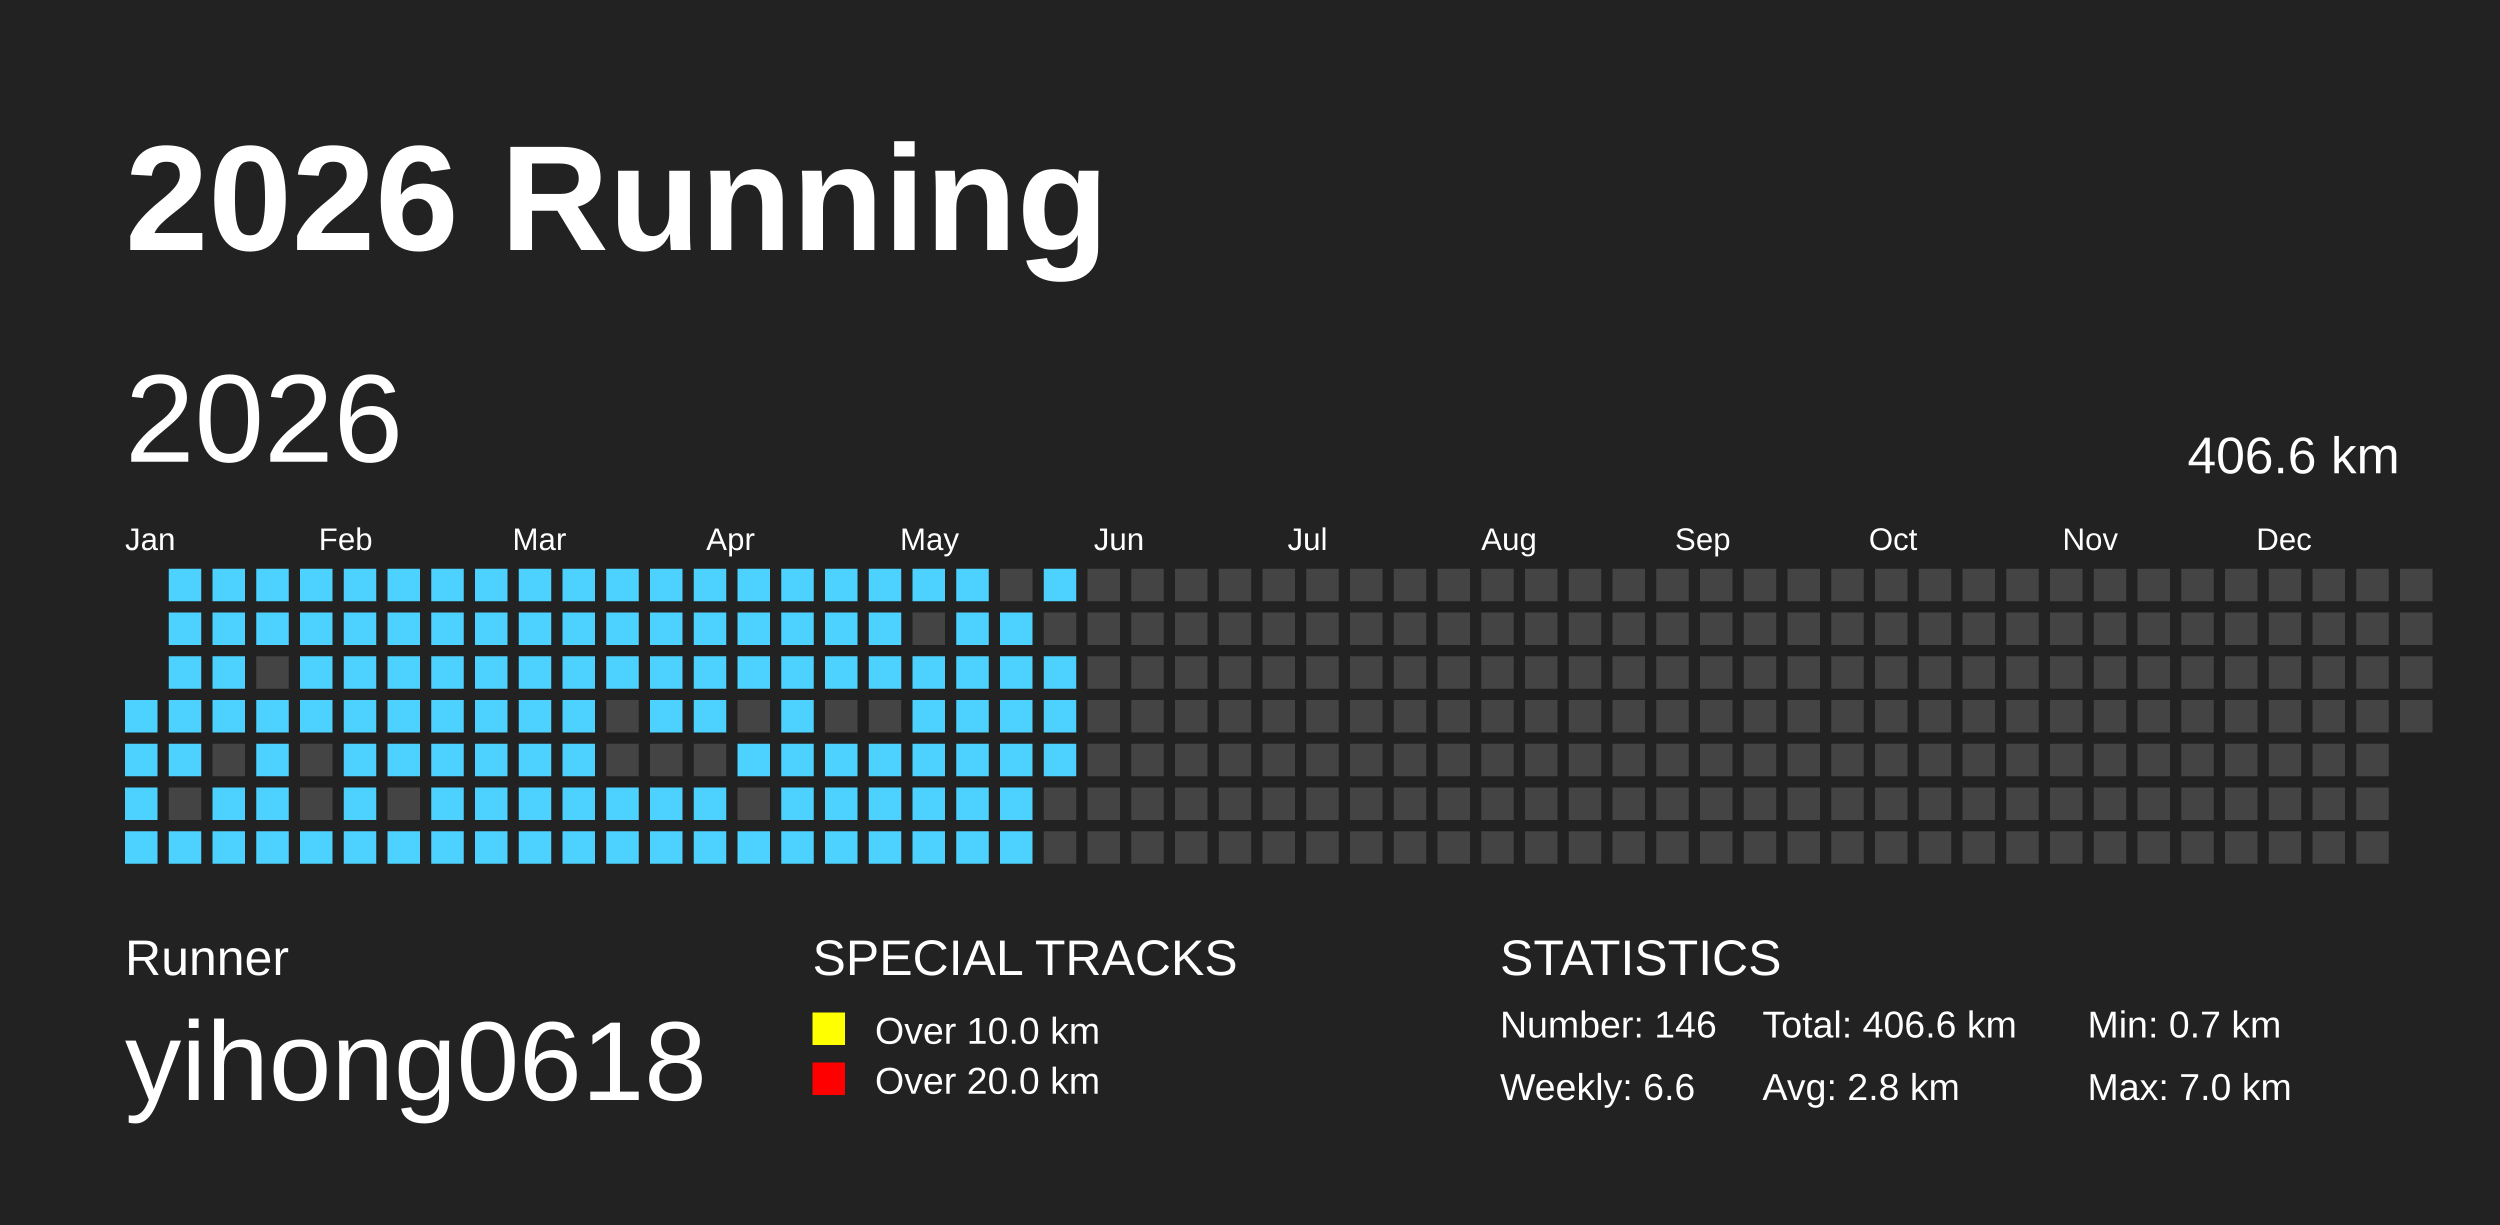
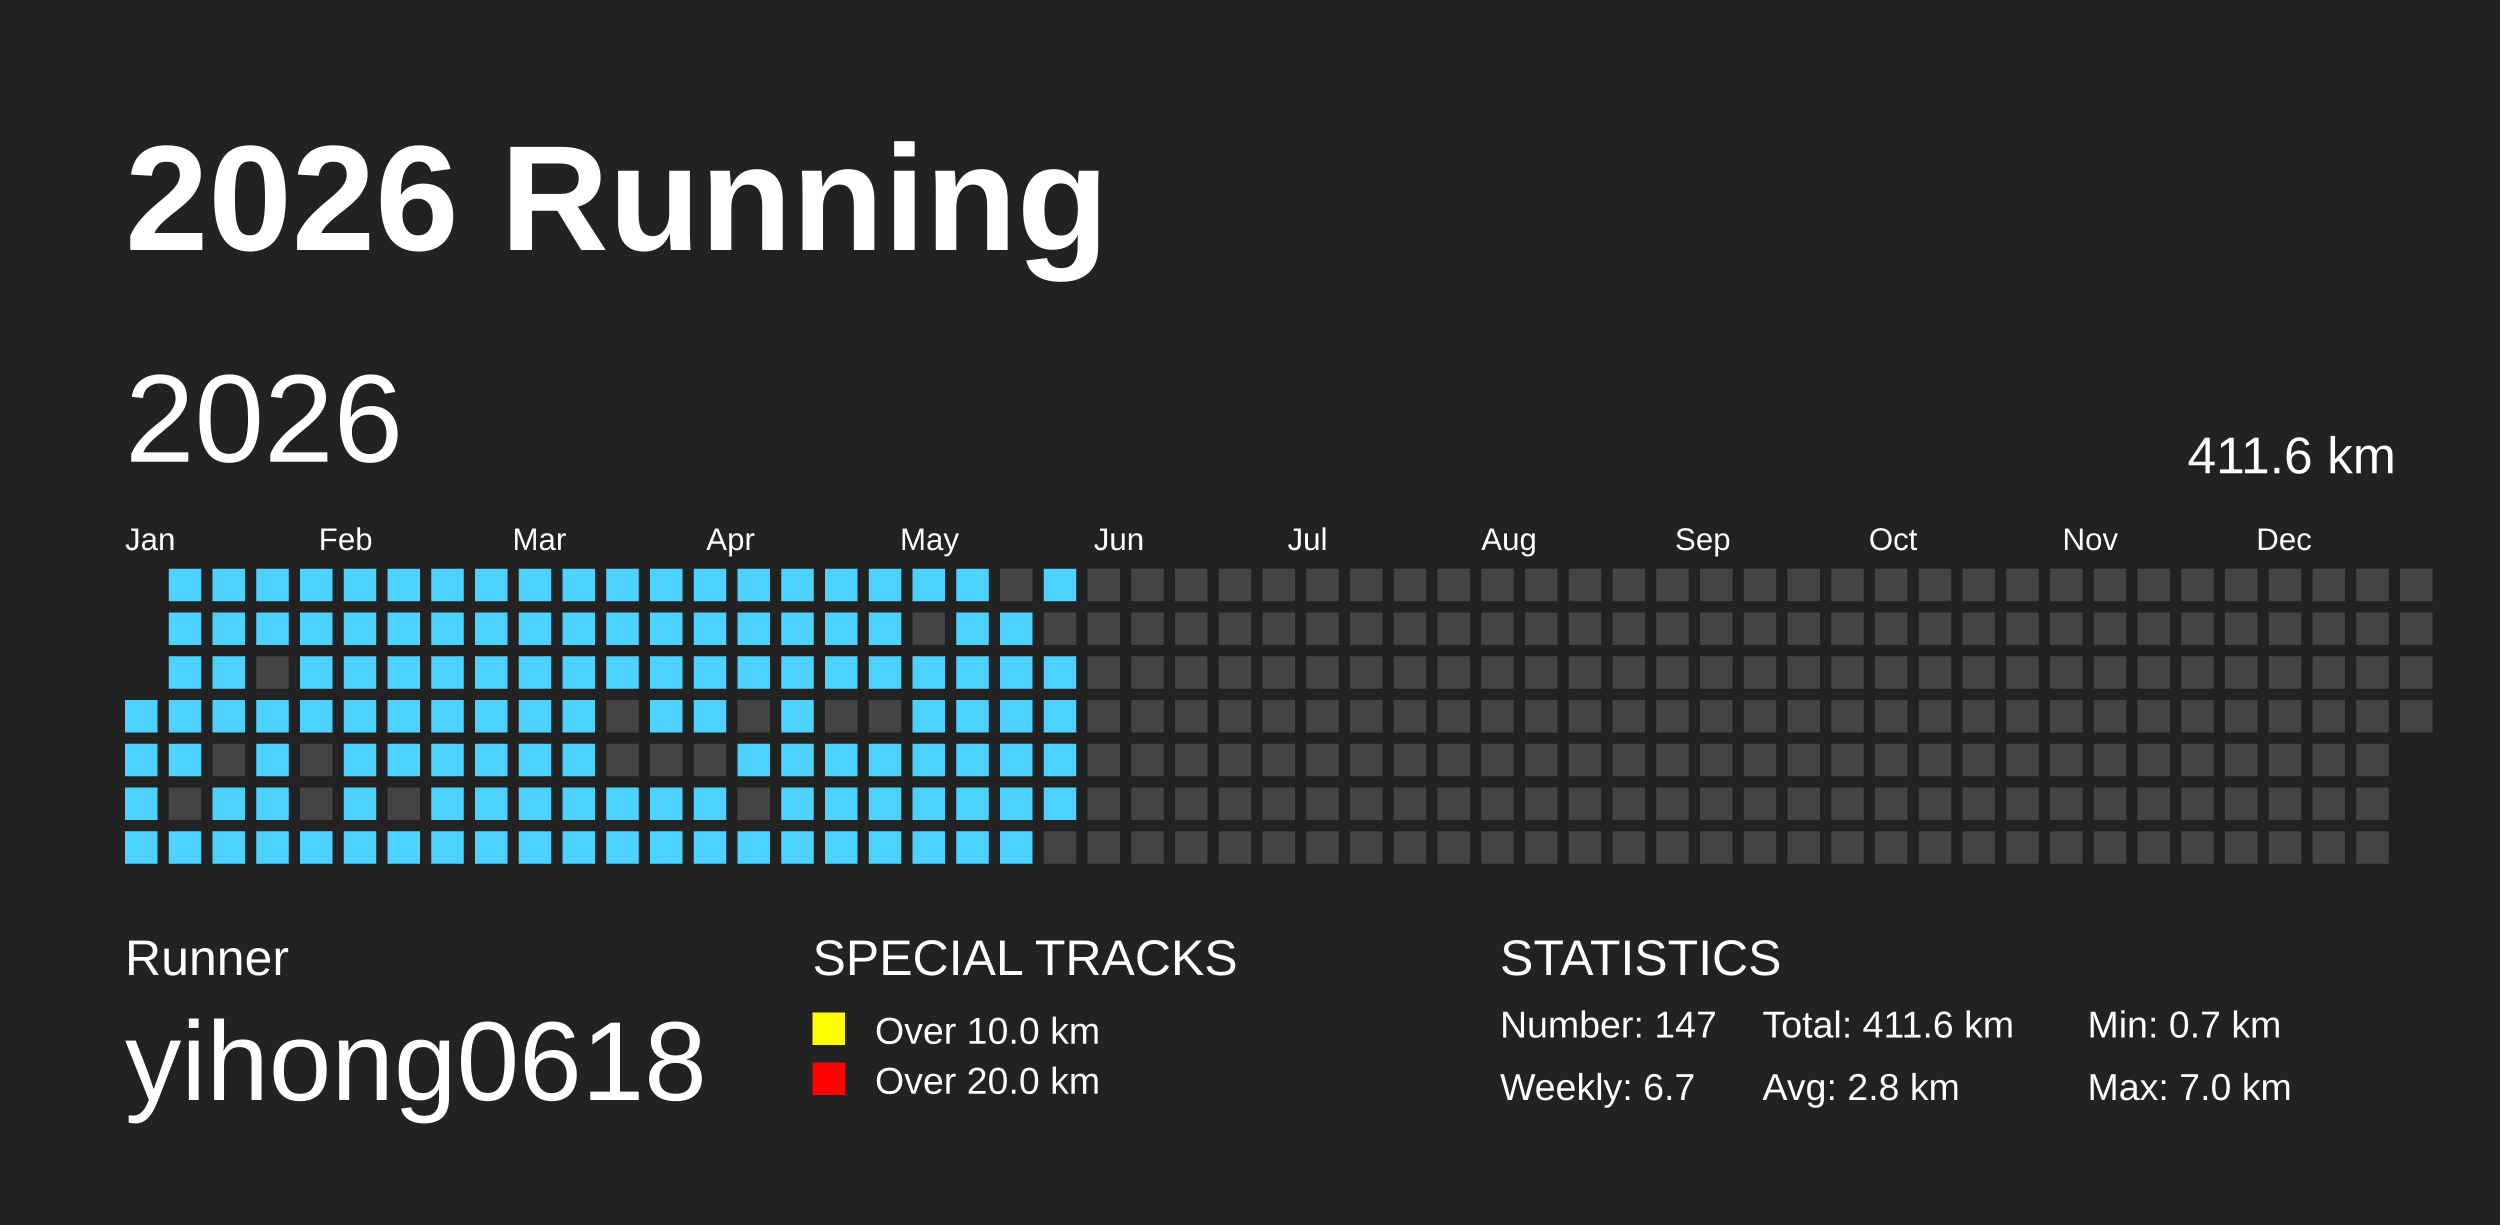
<svg xmlns="http://www.w3.org/2000/svg" baseProfile="full" height="98mm" version="1.1" viewBox="0,0,200,98" width="200mm">
  <defs />
  <rect fill="#222222" height="98" width="200" x="0" y="0" />
  <text fill="#FFFFFF" style="font-size:12px; font-family:Arial; font-weight:bold;" x="10" y="20">2026 Running</text>
  <text fill="#FFFFFF" style="font-size:4px; font-family:Arial" x="10" y="78">Runner</text>
  <text fill="#FFFFFF" style="font-size:9px; font-family:Arial" x="10" y="88">yihong0618</text>
  <text fill="#FFFFFF" style="font-size:4px; font-family:Arial" x="65" y="78">SPECIAL TRACKS</text>
  <rect fill="yellow" height="2.6" width="2.6" x="65" y="81" />
  <text fill="#FFFFFF" style="font-size:3px; font-family:Arial" x="70" y="83.5">Over 10.0 km</text>
  <rect fill="red" height="2.6" width="2.6" x="65" y="85" />
  <text fill="#FFFFFF" style="font-size:3px; font-family:Arial" x="70" y="87.5">Over 20.0 km</text>
  <text fill="#FFFFFF" style="font-size:4px; font-family:Arial" x="120" y="78">STATISTICS</text>
-   <text fill="#FFFFFF" style="font-size:3px; font-family:Arial" x="120" y="83">Number: 146</text>
-   <text fill="#FFFFFF" style="font-size:3px; font-family:Arial" x="120" y="88">Weekly: 6.6</text>
-   <text fill="#FFFFFF" style="font-size:3px; font-family:Arial" x="141" y="83">Total: 406.6 km</text>
+   <text fill="#FFFFFF" style="font-size:3px; font-family:Arial" x="120" y="83">Number: 147</text>
+   <text fill="#FFFFFF" style="font-size:3px; font-family:Arial" x="120" y="88">Weekly: 6.7</text>
+   <text fill="#FFFFFF" style="font-size:3px; font-family:Arial" x="141" y="83">Total: 411.6 km</text>
  <text fill="#FFFFFF" style="font-size:3px; font-family:Arial" x="141" y="88">Avg: 2.8 km</text>
  <text fill="#FFFFFF" style="font-size:3px; font-family:Arial" x="167" y="83">Min: 0.7 km</text>
  <text fill="#FFFFFF" style="font-size:3px; font-family:Arial" x="167" y="88">Max: 7.0 km</text>
  <text dominant-baseline="hanging" fill="#FFFFFF" style="font-size:10.0px; font-family:Arial;" x="10" y="30">2026</text>
-   <text dominant-baseline="hanging" fill="#FFFFFF" style="font-size:4.125px; font-family:Arial;" x="175" y="35">406.6 km</text>
+   <text dominant-baseline="hanging" fill="#FFFFFF" style="font-size:4.125px; font-family:Arial;" x="175" y="35">411.6 km</text>
  <text fill="#FFFFFF" style="font-size:2.5px; font-family:Arial" x="10.0" y="44">Jan</text>
  <text fill="#FFFFFF" style="font-size:2.5px; font-family:Arial" x="25.5" y="44">Feb</text>
  <text fill="#FFFFFF" style="font-size:2.5px; font-family:Arial" x="41.0" y="44">Mar</text>
  <text fill="#FFFFFF" style="font-size:2.5px; font-family:Arial" x="56.5" y="44">Apr</text>
  <text fill="#FFFFFF" style="font-size:2.5px; font-family:Arial" x="72.0" y="44">May</text>
  <text fill="#FFFFFF" style="font-size:2.5px; font-family:Arial" x="87.5" y="44">Jun</text>
  <text fill="#FFFFFF" style="font-size:2.5px; font-family:Arial" x="103.0" y="44">Jul</text>
  <text fill="#FFFFFF" style="font-size:2.5px; font-family:Arial" x="118.5" y="44">Aug</text>
  <text fill="#FFFFFF" style="font-size:2.5px; font-family:Arial" x="134.0" y="44">Sep</text>
  <text fill="#FFFFFF" style="font-size:2.5px; font-family:Arial" x="149.5" y="44">Oct</text>
  <text fill="#FFFFFF" style="font-size:2.5px; font-family:Arial" x="165.0" y="44">Nov</text>
  <text fill="#FFFFFF" style="font-size:2.5px; font-family:Arial" x="180.5" y="44">Dec</text>
  <rect fill="#4DD2FF" height="2.6" width="2.6" x="10.0" y="56.0" />
  <rect fill="#4DD2FF" height="2.6" width="2.6" x="10.0" y="59.5" />
  <rect fill="#4DD2FF" height="2.6" width="2.6" x="10.0" y="63.0" />
  <rect fill="#4DD2FF" height="2.6" width="2.6" x="10.0" y="66.5" />
  <rect fill="#4DD2FF" height="2.6" width="2.6" x="13.5" y="45.5" />
  <rect fill="#4DD2FF" height="2.6" width="2.6" x="13.5" y="49.0" />
  <rect fill="#4DD2FF" height="2.6" width="2.6" x="13.5" y="52.5" />
  <rect fill="#4DD2FF" height="2.6" width="2.6" x="13.5" y="56.0" />
  <rect fill="#4DD2FF" height="2.6" width="2.6" x="13.5" y="59.5" />
  <rect fill="#444444" height="2.6" width="2.6" x="13.5" y="63.0" />
  <rect fill="#4DD2FF" height="2.6" width="2.6" x="13.5" y="66.5" />
  <rect fill="#4DD2FF" height="2.6" width="2.6" x="17.0" y="45.5" />
  <rect fill="#4DD2FF" height="2.6" width="2.6" x="17.0" y="49.0" />
  <rect fill="#4DD2FF" height="2.6" width="2.6" x="17.0" y="52.5" />
  <rect fill="#4DD2FF" height="2.6" width="2.6" x="17.0" y="56.0" />
  <rect fill="#444444" height="2.6" width="2.6" x="17.0" y="59.5" />
  <rect fill="#4DD2FF" height="2.6" width="2.6" x="17.0" y="63.0" />
  <rect fill="#4DD2FF" height="2.6" width="2.6" x="17.0" y="66.5" />
  <rect fill="#4DD2FF" height="2.6" width="2.6" x="20.5" y="45.5" />
  <rect fill="#4DD2FF" height="2.6" width="2.6" x="20.5" y="49.0" />
  <rect fill="#444444" height="2.6" width="2.6" x="20.5" y="52.5" />
  <rect fill="#4DD2FF" height="2.6" width="2.6" x="20.5" y="56.0" />
  <rect fill="#4DD2FF" height="2.6" width="2.6" x="20.5" y="59.5" />
  <rect fill="#4DD2FF" height="2.6" width="2.6" x="20.5" y="63.0" />
  <rect fill="#4DD2FF" height="2.6" width="2.6" x="20.5" y="66.5" />
  <rect fill="#4DD2FF" height="2.6" width="2.6" x="24.0" y="45.5" />
  <rect fill="#4DD2FF" height="2.6" width="2.6" x="24.0" y="49.0" />
  <rect fill="#4DD2FF" height="2.6" width="2.6" x="24.0" y="52.5" />
  <rect fill="#4DD2FF" height="2.6" width="2.6" x="24.0" y="56.0" />
  <rect fill="#444444" height="2.6" width="2.6" x="24.0" y="59.5" />
  <rect fill="#444444" height="2.6" width="2.6" x="24.0" y="63.0" />
  <rect fill="#4DD2FF" height="2.6" width="2.6" x="24.0" y="66.5" />
  <rect fill="#4DD2FF" height="2.6" width="2.6" x="27.5" y="45.5" />
  <rect fill="#4DD2FF" height="2.6" width="2.6" x="27.5" y="49.0" />
  <rect fill="#4DD2FF" height="2.6" width="2.6" x="27.5" y="52.5" />
  <rect fill="#4DD2FF" height="2.6" width="2.6" x="27.5" y="56.0" />
  <rect fill="#4DD2FF" height="2.6" width="2.6" x="27.5" y="59.5" />
  <rect fill="#4DD2FF" height="2.6" width="2.6" x="27.5" y="63.0" />
  <rect fill="#4DD2FF" height="2.6" width="2.6" x="27.5" y="66.5" />
  <rect fill="#4DD2FF" height="2.6" width="2.6" x="31.0" y="45.5" />
  <rect fill="#4DD2FF" height="2.6" width="2.6" x="31.0" y="49.0" />
  <rect fill="#4DD2FF" height="2.6" width="2.6" x="31.0" y="52.5" />
  <rect fill="#4DD2FF" height="2.6" width="2.6" x="31.0" y="56.0" />
  <rect fill="#4DD2FF" height="2.6" width="2.6" x="31.0" y="59.5" />
  <rect fill="#444444" height="2.6" width="2.6" x="31.0" y="63.0" />
  <rect fill="#4DD2FF" height="2.6" width="2.6" x="31.0" y="66.5" />
  <rect fill="#4DD2FF" height="2.6" width="2.6" x="34.5" y="45.5" />
  <rect fill="#4DD2FF" height="2.6" width="2.6" x="34.5" y="49.0" />
  <rect fill="#4DD2FF" height="2.6" width="2.6" x="34.5" y="52.5" />
  <rect fill="#4DD2FF" height="2.6" width="2.6" x="34.5" y="56.0" />
  <rect fill="#4DD2FF" height="2.6" width="2.6" x="34.5" y="59.5" />
  <rect fill="#4DD2FF" height="2.6" width="2.6" x="34.5" y="63.0" />
  <rect fill="#4DD2FF" height="2.6" width="2.6" x="34.5" y="66.5" />
  <rect fill="#4DD2FF" height="2.6" width="2.6" x="38.0" y="45.5" />
  <rect fill="#4DD2FF" height="2.6" width="2.6" x="38.0" y="49.0" />
  <rect fill="#4DD2FF" height="2.6" width="2.6" x="38.0" y="52.5" />
  <rect fill="#4DD2FF" height="2.6" width="2.6" x="38.0" y="56.0" />
  <rect fill="#4DD2FF" height="2.6" width="2.6" x="38.0" y="59.5" />
  <rect fill="#4DD2FF" height="2.6" width="2.6" x="38.0" y="63.0" />
  <rect fill="#4DD2FF" height="2.6" width="2.6" x="38.0" y="66.5" />
  <rect fill="#4DD2FF" height="2.6" width="2.6" x="41.5" y="45.5" />
  <rect fill="#4DD2FF" height="2.6" width="2.6" x="41.5" y="49.0" />
  <rect fill="#4DD2FF" height="2.6" width="2.6" x="41.5" y="52.5" />
  <rect fill="#4DD2FF" height="2.6" width="2.6" x="41.5" y="56.0" />
  <rect fill="#4DD2FF" height="2.6" width="2.6" x="41.5" y="59.5" />
  <rect fill="#4DD2FF" height="2.6" width="2.6" x="41.5" y="63.0" />
  <rect fill="#4DD2FF" height="2.6" width="2.6" x="41.5" y="66.5" />
  <rect fill="#4DD2FF" height="2.6" width="2.6" x="45.0" y="45.5" />
  <rect fill="#4DD2FF" height="2.6" width="2.6" x="45.0" y="49.0" />
  <rect fill="#4DD2FF" height="2.6" width="2.6" x="45.0" y="52.5" />
  <rect fill="#4DD2FF" height="2.6" width="2.6" x="45.0" y="56.0" />
  <rect fill="#4DD2FF" height="2.6" width="2.6" x="45.0" y="59.5" />
  <rect fill="#4DD2FF" height="2.6" width="2.6" x="45.0" y="63.0" />
  <rect fill="#4DD2FF" height="2.6" width="2.6" x="45.0" y="66.5" />
  <rect fill="#4DD2FF" height="2.6" width="2.6" x="48.5" y="45.5" />
  <rect fill="#4DD2FF" height="2.6" width="2.6" x="48.5" y="49.0" />
  <rect fill="#4DD2FF" height="2.6" width="2.6" x="48.5" y="52.5" />
  <rect fill="#444444" height="2.6" width="2.6" x="48.5" y="56.0" />
  <rect fill="#444444" height="2.6" width="2.6" x="48.5" y="59.5" />
  <rect fill="#4DD2FF" height="2.6" width="2.6" x="48.5" y="63.0" />
  <rect fill="#4DD2FF" height="2.6" width="2.6" x="48.5" y="66.5" />
  <rect fill="#4DD2FF" height="2.6" width="2.6" x="52.0" y="45.5" />
  <rect fill="#4DD2FF" height="2.6" width="2.6" x="52.0" y="49.0" />
  <rect fill="#4DD2FF" height="2.6" width="2.6" x="52.0" y="52.5" />
  <rect fill="#4DD2FF" height="2.6" width="2.6" x="52.0" y="56.0" />
  <rect fill="#444444" height="2.6" width="2.6" x="52.0" y="59.5" />
  <rect fill="#4DD2FF" height="2.6" width="2.6" x="52.0" y="63.0" />
  <rect fill="#4DD2FF" height="2.6" width="2.6" x="52.0" y="66.5" />
  <rect fill="#4DD2FF" height="2.6" width="2.6" x="55.5" y="45.5" />
  <rect fill="#4DD2FF" height="2.6" width="2.6" x="55.5" y="49.0" />
  <rect fill="#4DD2FF" height="2.6" width="2.6" x="55.5" y="52.5" />
  <rect fill="#4DD2FF" height="2.6" width="2.6" x="55.5" y="56.0" />
  <rect fill="#444444" height="2.6" width="2.6" x="55.5" y="59.5" />
  <rect fill="#4DD2FF" height="2.6" width="2.6" x="55.5" y="63.0" />
  <rect fill="#4DD2FF" height="2.6" width="2.6" x="55.5" y="66.5" />
  <rect fill="#4DD2FF" height="2.6" width="2.6" x="59.0" y="45.5" />
  <rect fill="#4DD2FF" height="2.6" width="2.6" x="59.0" y="49.0" />
  <rect fill="#4DD2FF" height="2.6" width="2.6" x="59.0" y="52.5" />
  <rect fill="#444444" height="2.6" width="2.6" x="59.0" y="56.0" />
  <rect fill="#4DD2FF" height="2.6" width="2.6" x="59.0" y="59.5" />
  <rect fill="#444444" height="2.6" width="2.6" x="59.0" y="63.0" />
  <rect fill="#4DD2FF" height="2.6" width="2.6" x="59.0" y="66.5" />
  <rect fill="#4DD2FF" height="2.6" width="2.6" x="62.5" y="45.5" />
  <rect fill="#4DD2FF" height="2.6" width="2.6" x="62.5" y="49.0" />
  <rect fill="#4DD2FF" height="2.6" width="2.6" x="62.5" y="52.5" />
  <rect fill="#4DD2FF" height="2.6" width="2.6" x="62.5" y="56.0" />
  <rect fill="#4DD2FF" height="2.6" width="2.6" x="62.5" y="59.5" />
  <rect fill="#4DD2FF" height="2.6" width="2.6" x="62.5" y="63.0" />
  <rect fill="#4DD2FF" height="2.6" width="2.6" x="62.5" y="66.5" />
  <rect fill="#4DD2FF" height="2.6" width="2.6" x="66.0" y="45.5" />
  <rect fill="#4DD2FF" height="2.6" width="2.6" x="66.0" y="49.0" />
  <rect fill="#4DD2FF" height="2.6" width="2.6" x="66.0" y="52.5" />
  <rect fill="#444444" height="2.6" width="2.6" x="66.0" y="56.0" />
  <rect fill="#4DD2FF" height="2.6" width="2.6" x="66.0" y="59.5" />
  <rect fill="#4DD2FF" height="2.6" width="2.6" x="66.0" y="63.0" />
  <rect fill="#4DD2FF" height="2.6" width="2.6" x="66.0" y="66.5" />
  <rect fill="#4DD2FF" height="2.6" width="2.6" x="69.5" y="45.5" />
  <rect fill="#4DD2FF" height="2.6" width="2.6" x="69.5" y="49.0" />
  <rect fill="#4DD2FF" height="2.6" width="2.6" x="69.5" y="52.5" />
  <rect fill="#444444" height="2.6" width="2.6" x="69.5" y="56.0" />
  <rect fill="#4DD2FF" height="2.6" width="2.6" x="69.5" y="59.5" />
  <rect fill="#4DD2FF" height="2.6" width="2.6" x="69.5" y="63.0" />
  <rect fill="#4DD2FF" height="2.6" width="2.6" x="69.5" y="66.5" />
  <rect fill="#4DD2FF" height="2.6" width="2.6" x="73.0" y="45.5" />
  <rect fill="#444444" height="2.6" width="2.6" x="73.0" y="49.0" />
  <rect fill="#4DD2FF" height="2.6" width="2.6" x="73.0" y="52.5" />
  <rect fill="#4DD2FF" height="2.6" width="2.6" x="73.0" y="56.0" />
  <rect fill="#4DD2FF" height="2.6" width="2.6" x="73.0" y="59.5" />
  <rect fill="#4DD2FF" height="2.6" width="2.6" x="73.0" y="63.0" />
  <rect fill="#4DD2FF" height="2.6" width="2.6" x="73.0" y="66.5" />
  <rect fill="#4DD2FF" height="2.6" width="2.6" x="76.5" y="45.5" />
  <rect fill="#4DD2FF" height="2.6" width="2.6" x="76.5" y="49.0" />
  <rect fill="#4DD2FF" height="2.6" width="2.6" x="76.5" y="52.5" />
  <rect fill="#4DD2FF" height="2.6" width="2.6" x="76.5" y="56.0" />
  <rect fill="#4DD2FF" height="2.6" width="2.6" x="76.5" y="59.5" />
  <rect fill="#4DD2FF" height="2.6" width="2.6" x="76.5" y="63.0" />
  <rect fill="#4DD2FF" height="2.6" width="2.6" x="76.5" y="66.5" />
  <rect fill="#444444" height="2.6" width="2.6" x="80.0" y="45.5" />
  <rect fill="#4DD2FF" height="2.6" width="2.6" x="80.0" y="49.0" />
  <rect fill="#4DD2FF" height="2.6" width="2.6" x="80.0" y="52.5" />
  <rect fill="#4DD2FF" height="2.6" width="2.6" x="80.0" y="56.0" />
  <rect fill="#4DD2FF" height="2.6" width="2.6" x="80.0" y="59.5" />
  <rect fill="#4DD2FF" height="2.6" width="2.6" x="80.0" y="63.0" />
  <rect fill="#4DD2FF" height="2.6" width="2.6" x="80.0" y="66.5" />
  <rect fill="#4DD2FF" height="2.6" width="2.6" x="83.5" y="45.5" />
  <rect fill="#444444" height="2.6" width="2.6" x="83.5" y="49.0" />
  <rect fill="#4DD2FF" height="2.6" width="2.6" x="83.5" y="52.5" />
  <rect fill="#4DD2FF" height="2.6" width="2.6" x="83.5" y="56.0" />
  <rect fill="#4DD2FF" height="2.6" width="2.6" x="83.5" y="59.5" />
-   <rect fill="#444444" height="2.6" width="2.6" x="83.5" y="63.0" />
+   <rect fill="#4DD2FF" height="2.6" width="2.6" x="83.5" y="63.0" />
  <rect fill="#444444" height="2.6" width="2.6" x="83.5" y="66.5" />
  <rect fill="#444444" height="2.6" width="2.6" x="87.0" y="45.5" />
  <rect fill="#444444" height="2.6" width="2.6" x="87.0" y="49.0" />
  <rect fill="#444444" height="2.6" width="2.6" x="87.0" y="52.5" />
  <rect fill="#444444" height="2.6" width="2.6" x="87.0" y="56.0" />
  <rect fill="#444444" height="2.6" width="2.6" x="87.0" y="59.5" />
  <rect fill="#444444" height="2.6" width="2.6" x="87.0" y="63.0" />
  <rect fill="#444444" height="2.6" width="2.6" x="87.0" y="66.5" />
  <rect fill="#444444" height="2.6" width="2.6" x="90.5" y="45.5" />
  <rect fill="#444444" height="2.6" width="2.6" x="90.5" y="49.0" />
  <rect fill="#444444" height="2.6" width="2.6" x="90.5" y="52.5" />
  <rect fill="#444444" height="2.6" width="2.6" x="90.5" y="56.0" />
  <rect fill="#444444" height="2.6" width="2.6" x="90.5" y="59.5" />
  <rect fill="#444444" height="2.6" width="2.6" x="90.5" y="63.0" />
  <rect fill="#444444" height="2.6" width="2.6" x="90.5" y="66.5" />
  <rect fill="#444444" height="2.6" width="2.6" x="94.0" y="45.5" />
  <rect fill="#444444" height="2.6" width="2.6" x="94.0" y="49.0" />
  <rect fill="#444444" height="2.6" width="2.6" x="94.0" y="52.5" />
  <rect fill="#444444" height="2.6" width="2.6" x="94.0" y="56.0" />
  <rect fill="#444444" height="2.6" width="2.6" x="94.0" y="59.5" />
  <rect fill="#444444" height="2.6" width="2.6" x="94.0" y="63.0" />
  <rect fill="#444444" height="2.6" width="2.6" x="94.0" y="66.5" />
  <rect fill="#444444" height="2.6" width="2.6" x="97.5" y="45.5" />
  <rect fill="#444444" height="2.6" width="2.6" x="97.5" y="49.0" />
  <rect fill="#444444" height="2.6" width="2.6" x="97.5" y="52.5" />
  <rect fill="#444444" height="2.6" width="2.6" x="97.5" y="56.0" />
  <rect fill="#444444" height="2.6" width="2.6" x="97.5" y="59.5" />
  <rect fill="#444444" height="2.6" width="2.6" x="97.5" y="63.0" />
  <rect fill="#444444" height="2.6" width="2.6" x="97.5" y="66.5" />
  <rect fill="#444444" height="2.6" width="2.6" x="101.0" y="45.5" />
  <rect fill="#444444" height="2.6" width="2.6" x="101.0" y="49.0" />
  <rect fill="#444444" height="2.6" width="2.6" x="101.0" y="52.5" />
  <rect fill="#444444" height="2.6" width="2.6" x="101.0" y="56.0" />
  <rect fill="#444444" height="2.6" width="2.6" x="101.0" y="59.5" />
  <rect fill="#444444" height="2.6" width="2.6" x="101.0" y="63.0" />
  <rect fill="#444444" height="2.6" width="2.6" x="101.0" y="66.5" />
  <rect fill="#444444" height="2.6" width="2.6" x="104.5" y="45.5" />
  <rect fill="#444444" height="2.6" width="2.6" x="104.5" y="49.0" />
  <rect fill="#444444" height="2.6" width="2.6" x="104.5" y="52.5" />
  <rect fill="#444444" height="2.6" width="2.6" x="104.5" y="56.0" />
  <rect fill="#444444" height="2.6" width="2.6" x="104.5" y="59.5" />
  <rect fill="#444444" height="2.6" width="2.6" x="104.5" y="63.0" />
  <rect fill="#444444" height="2.6" width="2.6" x="104.5" y="66.5" />
  <rect fill="#444444" height="2.6" width="2.6" x="108.0" y="45.5" />
  <rect fill="#444444" height="2.6" width="2.6" x="108.0" y="49.0" />
  <rect fill="#444444" height="2.6" width="2.6" x="108.0" y="52.5" />
  <rect fill="#444444" height="2.6" width="2.6" x="108.0" y="56.0" />
  <rect fill="#444444" height="2.6" width="2.6" x="108.0" y="59.5" />
  <rect fill="#444444" height="2.6" width="2.6" x="108.0" y="63.0" />
  <rect fill="#444444" height="2.6" width="2.6" x="108.0" y="66.5" />
  <rect fill="#444444" height="2.6" width="2.6" x="111.5" y="45.5" />
  <rect fill="#444444" height="2.6" width="2.6" x="111.5" y="49.0" />
  <rect fill="#444444" height="2.6" width="2.6" x="111.5" y="52.5" />
  <rect fill="#444444" height="2.6" width="2.6" x="111.5" y="56.0" />
  <rect fill="#444444" height="2.6" width="2.6" x="111.5" y="59.5" />
  <rect fill="#444444" height="2.6" width="2.6" x="111.5" y="63.0" />
  <rect fill="#444444" height="2.6" width="2.6" x="111.5" y="66.5" />
  <rect fill="#444444" height="2.6" width="2.6" x="115.0" y="45.5" />
  <rect fill="#444444" height="2.6" width="2.6" x="115.0" y="49.0" />
  <rect fill="#444444" height="2.6" width="2.6" x="115.0" y="52.5" />
  <rect fill="#444444" height="2.6" width="2.6" x="115.0" y="56.0" />
  <rect fill="#444444" height="2.6" width="2.6" x="115.0" y="59.5" />
  <rect fill="#444444" height="2.6" width="2.6" x="115.0" y="63.0" />
  <rect fill="#444444" height="2.6" width="2.6" x="115.0" y="66.5" />
  <rect fill="#444444" height="2.6" width="2.6" x="118.5" y="45.5" />
  <rect fill="#444444" height="2.6" width="2.6" x="118.5" y="49.0" />
  <rect fill="#444444" height="2.6" width="2.6" x="118.5" y="52.5" />
  <rect fill="#444444" height="2.6" width="2.6" x="118.5" y="56.0" />
  <rect fill="#444444" height="2.6" width="2.6" x="118.5" y="59.5" />
  <rect fill="#444444" height="2.6" width="2.6" x="118.5" y="63.0" />
  <rect fill="#444444" height="2.6" width="2.6" x="118.5" y="66.5" />
  <rect fill="#444444" height="2.6" width="2.6" x="122.0" y="45.5" />
  <rect fill="#444444" height="2.6" width="2.6" x="122.0" y="49.0" />
  <rect fill="#444444" height="2.6" width="2.6" x="122.0" y="52.5" />
  <rect fill="#444444" height="2.6" width="2.6" x="122.0" y="56.0" />
  <rect fill="#444444" height="2.6" width="2.6" x="122.0" y="59.5" />
  <rect fill="#444444" height="2.6" width="2.6" x="122.0" y="63.0" />
  <rect fill="#444444" height="2.6" width="2.6" x="122.0" y="66.5" />
  <rect fill="#444444" height="2.6" width="2.6" x="125.5" y="45.5" />
  <rect fill="#444444" height="2.6" width="2.6" x="125.5" y="49.0" />
  <rect fill="#444444" height="2.6" width="2.6" x="125.5" y="52.5" />
  <rect fill="#444444" height="2.6" width="2.6" x="125.5" y="56.0" />
  <rect fill="#444444" height="2.6" width="2.6" x="125.5" y="59.5" />
  <rect fill="#444444" height="2.6" width="2.6" x="125.5" y="63.0" />
  <rect fill="#444444" height="2.6" width="2.6" x="125.5" y="66.5" />
  <rect fill="#444444" height="2.6" width="2.6" x="129.0" y="45.5" />
  <rect fill="#444444" height="2.6" width="2.6" x="129.0" y="49.0" />
  <rect fill="#444444" height="2.6" width="2.6" x="129.0" y="52.5" />
  <rect fill="#444444" height="2.6" width="2.6" x="129.0" y="56.0" />
  <rect fill="#444444" height="2.6" width="2.6" x="129.0" y="59.5" />
  <rect fill="#444444" height="2.6" width="2.6" x="129.0" y="63.0" />
  <rect fill="#444444" height="2.6" width="2.6" x="129.0" y="66.5" />
  <rect fill="#444444" height="2.6" width="2.6" x="132.5" y="45.5" />
  <rect fill="#444444" height="2.6" width="2.6" x="132.5" y="49.0" />
  <rect fill="#444444" height="2.6" width="2.6" x="132.5" y="52.5" />
  <rect fill="#444444" height="2.6" width="2.6" x="132.5" y="56.0" />
  <rect fill="#444444" height="2.6" width="2.6" x="132.5" y="59.5" />
  <rect fill="#444444" height="2.6" width="2.6" x="132.5" y="63.0" />
  <rect fill="#444444" height="2.6" width="2.6" x="132.5" y="66.5" />
  <rect fill="#444444" height="2.6" width="2.6" x="136.0" y="45.5" />
  <rect fill="#444444" height="2.6" width="2.6" x="136.0" y="49.0" />
  <rect fill="#444444" height="2.6" width="2.6" x="136.0" y="52.5" />
  <rect fill="#444444" height="2.6" width="2.6" x="136.0" y="56.0" />
  <rect fill="#444444" height="2.6" width="2.6" x="136.0" y="59.5" />
  <rect fill="#444444" height="2.6" width="2.6" x="136.0" y="63.0" />
  <rect fill="#444444" height="2.6" width="2.6" x="136.0" y="66.5" />
  <rect fill="#444444" height="2.6" width="2.6" x="139.5" y="45.5" />
  <rect fill="#444444" height="2.6" width="2.6" x="139.5" y="49.0" />
  <rect fill="#444444" height="2.6" width="2.6" x="139.5" y="52.5" />
  <rect fill="#444444" height="2.6" width="2.6" x="139.5" y="56.0" />
  <rect fill="#444444" height="2.6" width="2.6" x="139.5" y="59.5" />
  <rect fill="#444444" height="2.6" width="2.6" x="139.5" y="63.0" />
  <rect fill="#444444" height="2.6" width="2.6" x="139.5" y="66.5" />
  <rect fill="#444444" height="2.6" width="2.6" x="143.0" y="45.5" />
  <rect fill="#444444" height="2.6" width="2.6" x="143.0" y="49.0" />
  <rect fill="#444444" height="2.6" width="2.6" x="143.0" y="52.5" />
  <rect fill="#444444" height="2.6" width="2.6" x="143.0" y="56.0" />
  <rect fill="#444444" height="2.6" width="2.6" x="143.0" y="59.5" />
  <rect fill="#444444" height="2.6" width="2.6" x="143.0" y="63.0" />
  <rect fill="#444444" height="2.6" width="2.6" x="143.0" y="66.5" />
  <rect fill="#444444" height="2.6" width="2.6" x="146.5" y="45.5" />
  <rect fill="#444444" height="2.6" width="2.6" x="146.5" y="49.0" />
  <rect fill="#444444" height="2.6" width="2.6" x="146.5" y="52.5" />
  <rect fill="#444444" height="2.6" width="2.6" x="146.5" y="56.0" />
  <rect fill="#444444" height="2.6" width="2.6" x="146.5" y="59.5" />
  <rect fill="#444444" height="2.6" width="2.6" x="146.5" y="63.0" />
  <rect fill="#444444" height="2.6" width="2.6" x="146.5" y="66.5" />
  <rect fill="#444444" height="2.6" width="2.6" x="150.0" y="45.5" />
  <rect fill="#444444" height="2.6" width="2.6" x="150.0" y="49.0" />
  <rect fill="#444444" height="2.6" width="2.6" x="150.0" y="52.5" />
  <rect fill="#444444" height="2.6" width="2.6" x="150.0" y="56.0" />
  <rect fill="#444444" height="2.6" width="2.6" x="150.0" y="59.5" />
  <rect fill="#444444" height="2.6" width="2.6" x="150.0" y="63.0" />
  <rect fill="#444444" height="2.6" width="2.6" x="150.0" y="66.5" />
  <rect fill="#444444" height="2.6" width="2.6" x="153.5" y="45.5" />
  <rect fill="#444444" height="2.6" width="2.6" x="153.5" y="49.0" />
  <rect fill="#444444" height="2.6" width="2.6" x="153.5" y="52.5" />
  <rect fill="#444444" height="2.6" width="2.6" x="153.5" y="56.0" />
  <rect fill="#444444" height="2.6" width="2.6" x="153.5" y="59.5" />
  <rect fill="#444444" height="2.6" width="2.6" x="153.5" y="63.0" />
  <rect fill="#444444" height="2.6" width="2.6" x="153.5" y="66.5" />
  <rect fill="#444444" height="2.6" width="2.6" x="157.0" y="45.5" />
  <rect fill="#444444" height="2.6" width="2.6" x="157.0" y="49.0" />
  <rect fill="#444444" height="2.6" width="2.6" x="157.0" y="52.5" />
  <rect fill="#444444" height="2.6" width="2.6" x="157.0" y="56.0" />
  <rect fill="#444444" height="2.6" width="2.6" x="157.0" y="59.5" />
  <rect fill="#444444" height="2.6" width="2.6" x="157.0" y="63.0" />
  <rect fill="#444444" height="2.6" width="2.6" x="157.0" y="66.5" />
  <rect fill="#444444" height="2.6" width="2.6" x="160.5" y="45.5" />
  <rect fill="#444444" height="2.6" width="2.6" x="160.5" y="49.0" />
  <rect fill="#444444" height="2.6" width="2.6" x="160.5" y="52.5" />
  <rect fill="#444444" height="2.6" width="2.6" x="160.5" y="56.0" />
  <rect fill="#444444" height="2.6" width="2.6" x="160.5" y="59.5" />
  <rect fill="#444444" height="2.6" width="2.6" x="160.5" y="63.0" />
  <rect fill="#444444" height="2.6" width="2.6" x="160.5" y="66.5" />
  <rect fill="#444444" height="2.6" width="2.6" x="164.0" y="45.5" />
  <rect fill="#444444" height="2.6" width="2.6" x="164.0" y="49.0" />
  <rect fill="#444444" height="2.6" width="2.6" x="164.0" y="52.5" />
  <rect fill="#444444" height="2.6" width="2.6" x="164.0" y="56.0" />
  <rect fill="#444444" height="2.6" width="2.6" x="164.0" y="59.5" />
  <rect fill="#444444" height="2.6" width="2.6" x="164.0" y="63.0" />
  <rect fill="#444444" height="2.6" width="2.6" x="164.0" y="66.5" />
  <rect fill="#444444" height="2.6" width="2.6" x="167.5" y="45.5" />
  <rect fill="#444444" height="2.6" width="2.6" x="167.5" y="49.0" />
  <rect fill="#444444" height="2.6" width="2.6" x="167.5" y="52.5" />
  <rect fill="#444444" height="2.6" width="2.6" x="167.5" y="56.0" />
  <rect fill="#444444" height="2.6" width="2.6" x="167.5" y="59.5" />
  <rect fill="#444444" height="2.6" width="2.6" x="167.5" y="63.0" />
  <rect fill="#444444" height="2.6" width="2.6" x="167.5" y="66.5" />
  <rect fill="#444444" height="2.6" width="2.6" x="171.0" y="45.5" />
  <rect fill="#444444" height="2.6" width="2.6" x="171.0" y="49.0" />
  <rect fill="#444444" height="2.6" width="2.6" x="171.0" y="52.5" />
  <rect fill="#444444" height="2.6" width="2.6" x="171.0" y="56.0" />
  <rect fill="#444444" height="2.6" width="2.6" x="171.0" y="59.5" />
  <rect fill="#444444" height="2.6" width="2.6" x="171.0" y="63.0" />
  <rect fill="#444444" height="2.6" width="2.6" x="171.0" y="66.5" />
  <rect fill="#444444" height="2.6" width="2.6" x="174.5" y="45.5" />
  <rect fill="#444444" height="2.6" width="2.6" x="174.5" y="49.0" />
  <rect fill="#444444" height="2.6" width="2.6" x="174.5" y="52.5" />
  <rect fill="#444444" height="2.6" width="2.6" x="174.5" y="56.0" />
  <rect fill="#444444" height="2.6" width="2.6" x="174.5" y="59.5" />
  <rect fill="#444444" height="2.6" width="2.6" x="174.5" y="63.0" />
  <rect fill="#444444" height="2.6" width="2.6" x="174.5" y="66.5" />
  <rect fill="#444444" height="2.6" width="2.6" x="178.0" y="45.5" />
  <rect fill="#444444" height="2.6" width="2.6" x="178.0" y="49.0" />
  <rect fill="#444444" height="2.6" width="2.6" x="178.0" y="52.5" />
  <rect fill="#444444" height="2.6" width="2.6" x="178.0" y="56.0" />
  <rect fill="#444444" height="2.6" width="2.6" x="178.0" y="59.5" />
  <rect fill="#444444" height="2.6" width="2.6" x="178.0" y="63.0" />
  <rect fill="#444444" height="2.6" width="2.6" x="178.0" y="66.5" />
  <rect fill="#444444" height="2.6" width="2.6" x="181.5" y="45.5" />
  <rect fill="#444444" height="2.6" width="2.6" x="181.5" y="49.0" />
  <rect fill="#444444" height="2.6" width="2.6" x="181.5" y="52.5" />
  <rect fill="#444444" height="2.6" width="2.6" x="181.5" y="56.0" />
  <rect fill="#444444" height="2.6" width="2.6" x="181.5" y="59.5" />
  <rect fill="#444444" height="2.6" width="2.6" x="181.5" y="63.0" />
  <rect fill="#444444" height="2.6" width="2.6" x="181.5" y="66.5" />
  <rect fill="#444444" height="2.6" width="2.6" x="185.0" y="45.5" />
  <rect fill="#444444" height="2.6" width="2.6" x="185.0" y="49.0" />
  <rect fill="#444444" height="2.6" width="2.6" x="185.0" y="52.5" />
  <rect fill="#444444" height="2.6" width="2.6" x="185.0" y="56.0" />
  <rect fill="#444444" height="2.6" width="2.6" x="185.0" y="59.5" />
  <rect fill="#444444" height="2.6" width="2.6" x="185.0" y="63.0" />
  <rect fill="#444444" height="2.6" width="2.6" x="185.0" y="66.5" />
  <rect fill="#444444" height="2.6" width="2.6" x="188.5" y="45.5" />
  <rect fill="#444444" height="2.6" width="2.6" x="188.5" y="49.0" />
  <rect fill="#444444" height="2.6" width="2.6" x="188.5" y="52.5" />
  <rect fill="#444444" height="2.6" width="2.6" x="188.5" y="56.0" />
  <rect fill="#444444" height="2.6" width="2.6" x="188.5" y="59.5" />
  <rect fill="#444444" height="2.6" width="2.6" x="188.5" y="63.0" />
  <rect fill="#444444" height="2.6" width="2.6" x="188.5" y="66.5" />
  <rect fill="#444444" height="2.6" width="2.6" x="192.0" y="45.5" />
  <rect fill="#444444" height="2.6" width="2.6" x="192.0" y="49.0" />
  <rect fill="#444444" height="2.6" width="2.6" x="192.0" y="52.5" />
  <rect fill="#444444" height="2.6" width="2.6" x="192.0" y="56.0" />
</svg>
